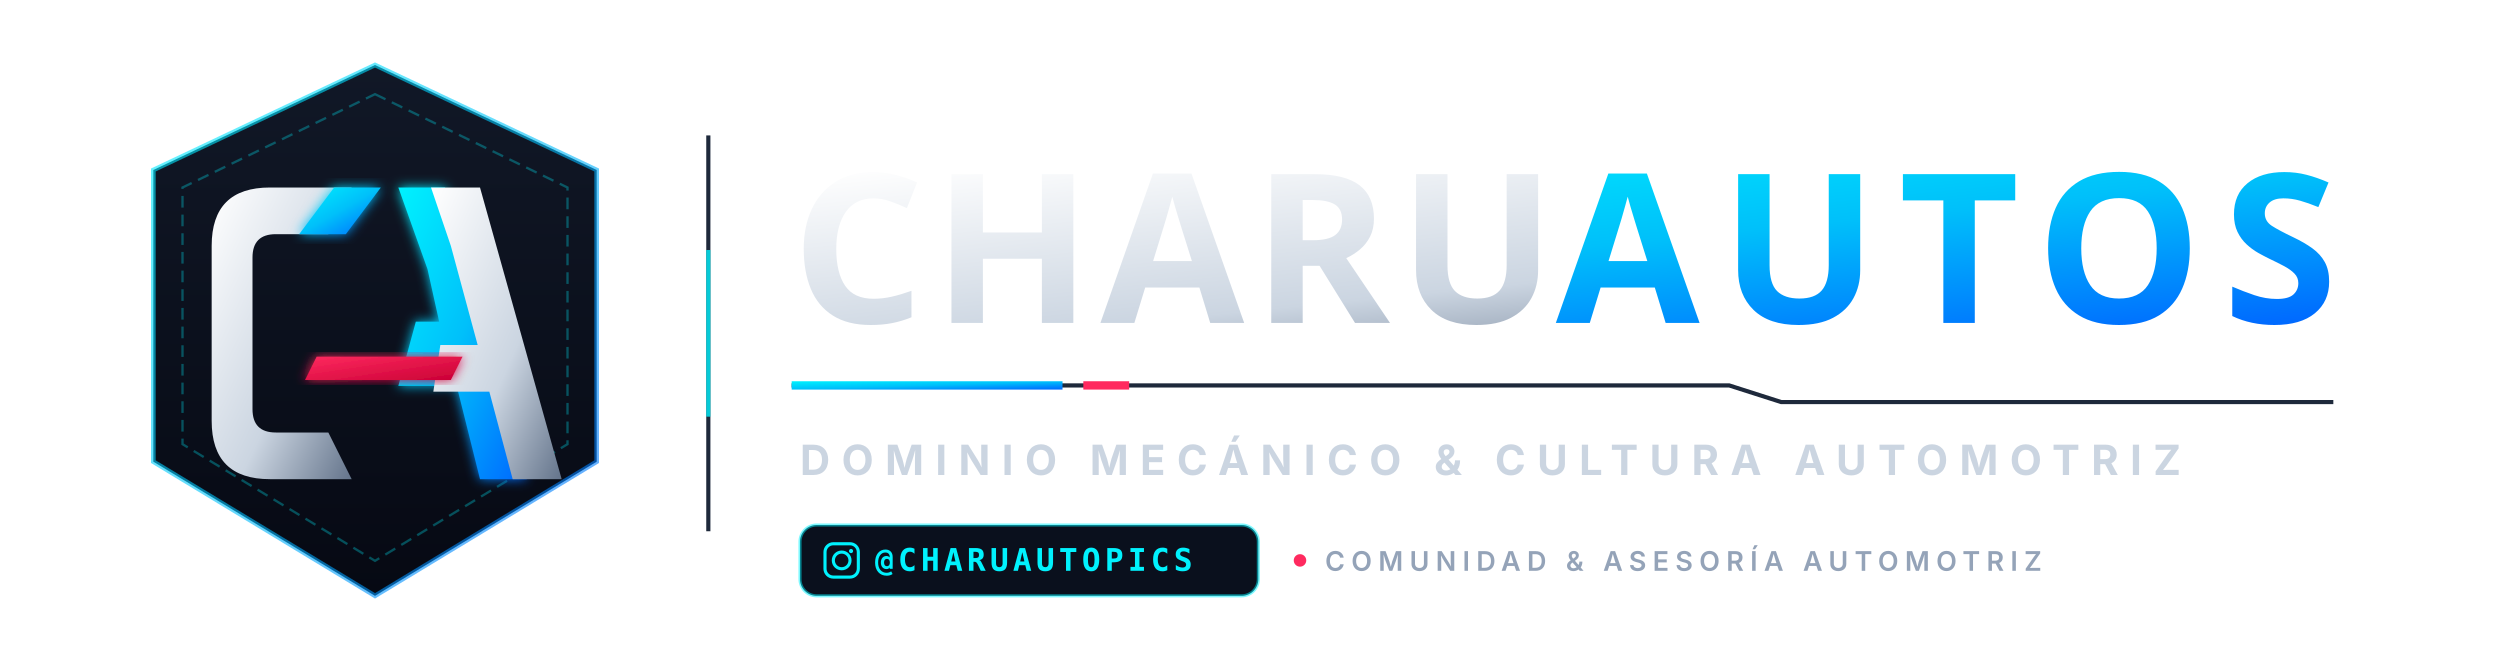
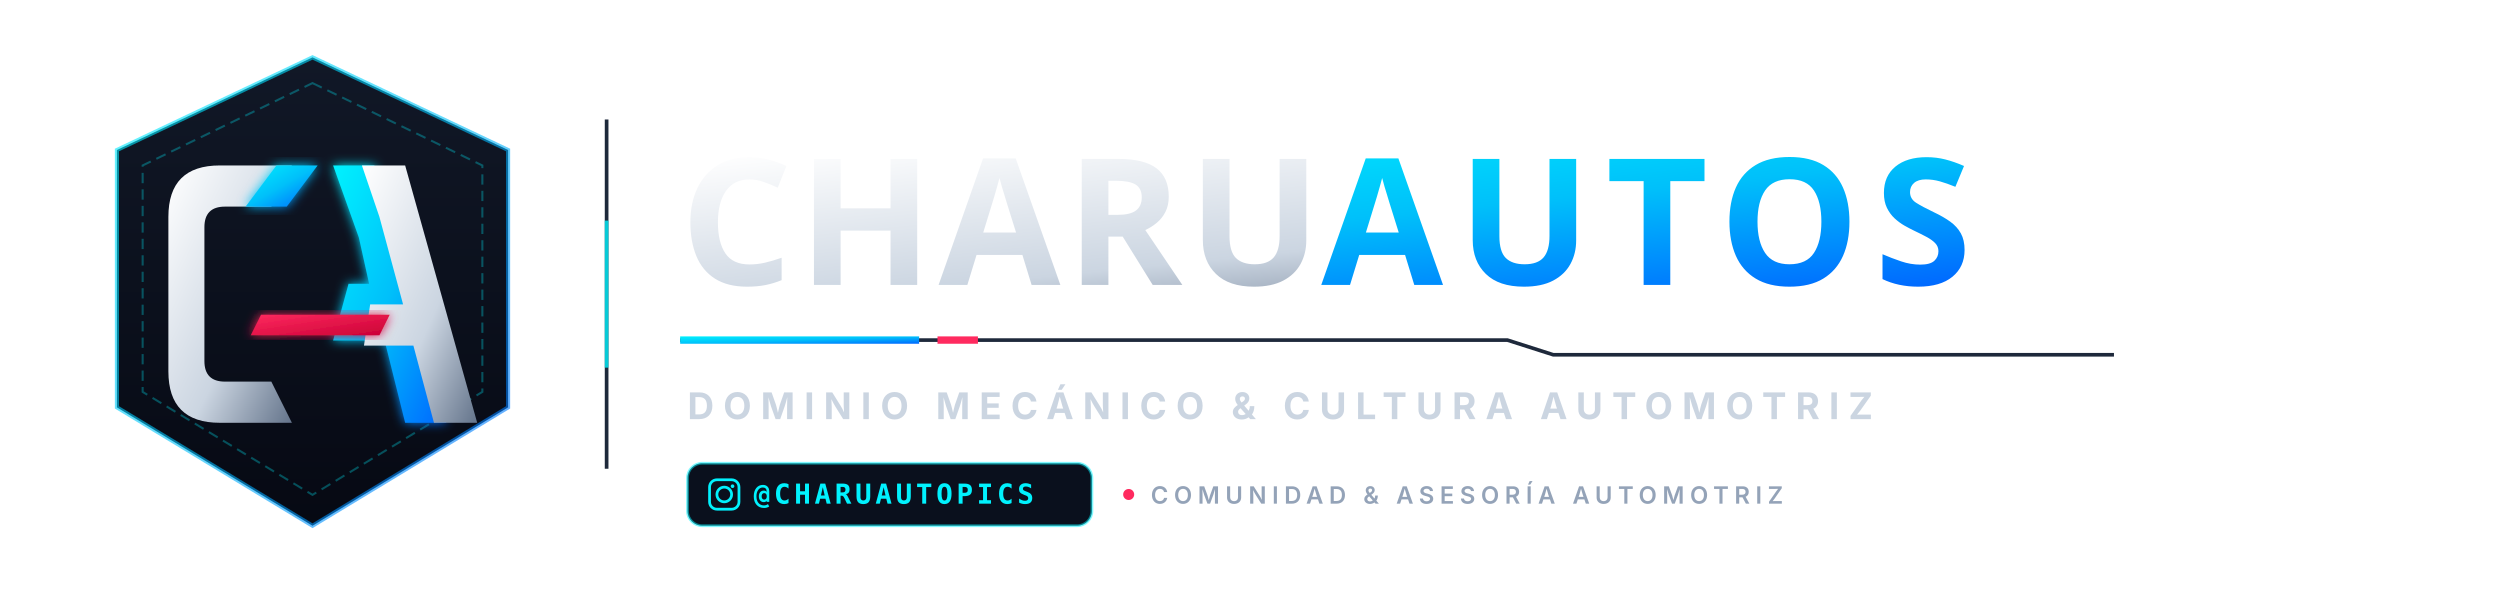
- <svg xmlns="http://www.w3.org/2000/svg" viewBox="0 0 1200 320" width="100%" height="100%">
+ <svg xmlns="http://www.w3.org/2000/svg" viewBox="0 0 1360 320" width="100%" height="100%">
  <defs>
    <linearGradient id="hCyanGlow" x1="0%" y1="0%" x2="100%" y2="100%">
      <stop offset="0%" stop-color="#00f2fe" />
      <stop offset="50%" stop-color="#00c0fa" />
      <stop offset="100%" stop-color="#0066ff" />
    </linearGradient>
    <linearGradient id="hCrimson" x1="0%" y1="0%" x2="100%" y2="100%">
      <stop offset="0%" stop-color="#ff2a5f" />
      <stop offset="100%" stop-color="#c90035" />
    </linearGradient>
    <linearGradient id="hTitanium" x1="0%" y1="0%" x2="100%" y2="100%">
      <stop offset="0%" stop-color="#ffffff" />
      <stop offset="60%" stop-color="#cbd5e1" />
      <stop offset="100%" stop-color="#64748b" />
    </linearGradient>
    <linearGradient id="hShieldBg" x1="0%" y1="0%" x2="0%" y2="100%">
      <stop offset="0%" stop-color="#111827" />
      <stop offset="100%" stop-color="#060913" />
    </linearGradient>
    <filter id="hNeon" x="-20%" y="-20%" width="140%" height="140%">
      <feGaussianBlur stdDeviation="5" result="blur" />
      <feMerge>
        <feMergeNode in="blur" />
        <feMergeNode in="SourceGraphic" />
      </feMerge>
    </filter>
  </defs>
  <style>
    .brand-charu {
      font-family: 'Montserrat', 'Syne', 'Orbitron', 'Eurostile', sans-serif;
      font-weight: 900;
-       font-size: 100px;
-       letter-spacing: 4px;
+       font-size: 96px;
+       letter-spacing: 3px;
      fill: url(#hTitanium);
    }
    .brand-autos {
      font-family: 'Montserrat', 'Syne', 'Rajdhani', sans-serif;
      font-weight: 800;
-       font-size: 100px;
-       letter-spacing: 10px;
+       font-size: 96px;
+       letter-spacing: 8px;
      fill: url(#hCyanGlow);
      filter: drop-shadow(0 0 12px rgba(0, 242, 254, 0.45));
    }
    .brand-tagline {
      font-family: 'Montserrat', 'Inter', sans-serif;
      font-weight: 700;
      font-size: 20px;
-       letter-spacing: 5.5px;
+       letter-spacing: 5px;
      fill: #cbd5e1;
      text-transform: uppercase;
    }
    .brand-handle {
      font-family: 'JetBrains Mono', monospace;
      font-weight: 700;
      font-size: 15px;
      letter-spacing: 2px;
      fill: #00f2fe;
    }
    .brand-subtag {
      font-family: 'Inter', sans-serif;
      font-weight: 600;
      font-size: 13px;
      letter-spacing: 3px;
      fill: #94a3b8;
      text-transform: uppercase;
    }
  </style>
-   <g transform="translate(40, 20) scale(0.56)">
+   <g transform="translate(30, 20) scale(0.56)">
    <polygon points="250,20 440,110 440,360 250,475 60,360 60,110" fill="url(#hShieldBg)" stroke="url(#hCyanGlow)" stroke-width="4" stroke-opacity="0.6" />
    <polygon points="250,45 415,125 415,345 250,445 85,345 85,125" fill="none" stroke="#00f2fe" stroke-width="2" stroke-opacity="0.3" stroke-dasharray="10,6" />
    <path d="M 230,125 L 160,125 Q 110,125 110,175 L 110,325 Q 110,375 160,375 L 230,375 L 210,335 L 165,335 Q 145,335 145,315 L 145,185 Q 145,165 165,165 L 210,165 Z" fill="url(#hTitanium)" />
    <polygon points="215,125 255,125 225,165 185,165" fill="url(#hCyanGlow)" filter="url(#hNeon)" />
    <polygon points="270,125 310,125 380,375 340,375 320,295 270,295 285,240 305,240 295,195" fill="url(#hCyanGlow)" filter="url(#hNeon)" />
    <path d="M 298,125 L 340,125 L 410,375 L 368,375 L 348,300 L 300,300 L 306,260 L 338,260 L 315,175 Z" fill="url(#hTitanium)" />
    <polygon points="200,270 325,270 315,290 190,290" fill="url(#hCrimson)" filter="url(#hNeon)" />
  </g>
-   <line x1="340" y1="65" x2="340" y2="255" stroke="#1e293b" stroke-width="2" />
-   <line x1="340" y1="120" x2="340" y2="200" stroke="#00f2fe" stroke-width="2" stroke-opacity="0.8" />
-   <g transform="translate(380, 0)">
+   <line x1="330" y1="65" x2="330" y2="255" stroke="#1e293b" stroke-width="2" />
+   <line x1="330" y1="120" x2="330" y2="200" stroke="#00f2fe" stroke-width="2" stroke-opacity="0.8" />
+   <g transform="translate(370, 0)">
    <text x="0" y="155" class="brand-charu">CHARU<tspan class="brand-autos">AUTOS</tspan>
    </text>
-     <path d="M 0,185 L 450,185 L 475,193 L 740,193" fill="none" stroke="#1e293b" stroke-width="2" />
+     <path d="M 0,185 L 450,185 L 475,193 L 780,193" fill="none" stroke="#1e293b" stroke-width="2" />
    <rect x="0" y="183" width="130" height="4" fill="url(#hCyanGlow)" />
    <rect x="140" y="183" width="22" height="4" fill="#ff2a5f" />
    <text x="4" y="228" class="brand-tagline">DOMINIO MECÁNICO &amp; CULTURA AUTOMOTRIZ</text>
    <g transform="translate(4, 252)">
      <rect x="0" y="0" width="220" height="34" rx="8" fill="#0a101d" stroke="#00f2fe" stroke-width="1.5" stroke-opacity="0.5" />
      <rect x="12" y="9" width="16" height="16" rx="4" fill="none" stroke="#00f2fe" stroke-width="1.5" />
      <circle cx="20" cy="17" r="4" fill="none" stroke="#00f2fe" stroke-width="1.5" />
      <circle cx="24.5" cy="12.5" r="1" fill="#00f2fe" />
      <text x="36" y="22" class="brand-handle">@CHARUAUTOPICS</text>
      <g transform="translate(240, 22)">
        <circle cx="0" cy="-5" r="3" fill="#ff2a5f" />
        <text x="12" y="0" class="brand-subtag">COMUNIDAD &amp; ASESORÍA AUTOMOTRIZ</text>
      </g>
    </g>
  </g>
</svg>
